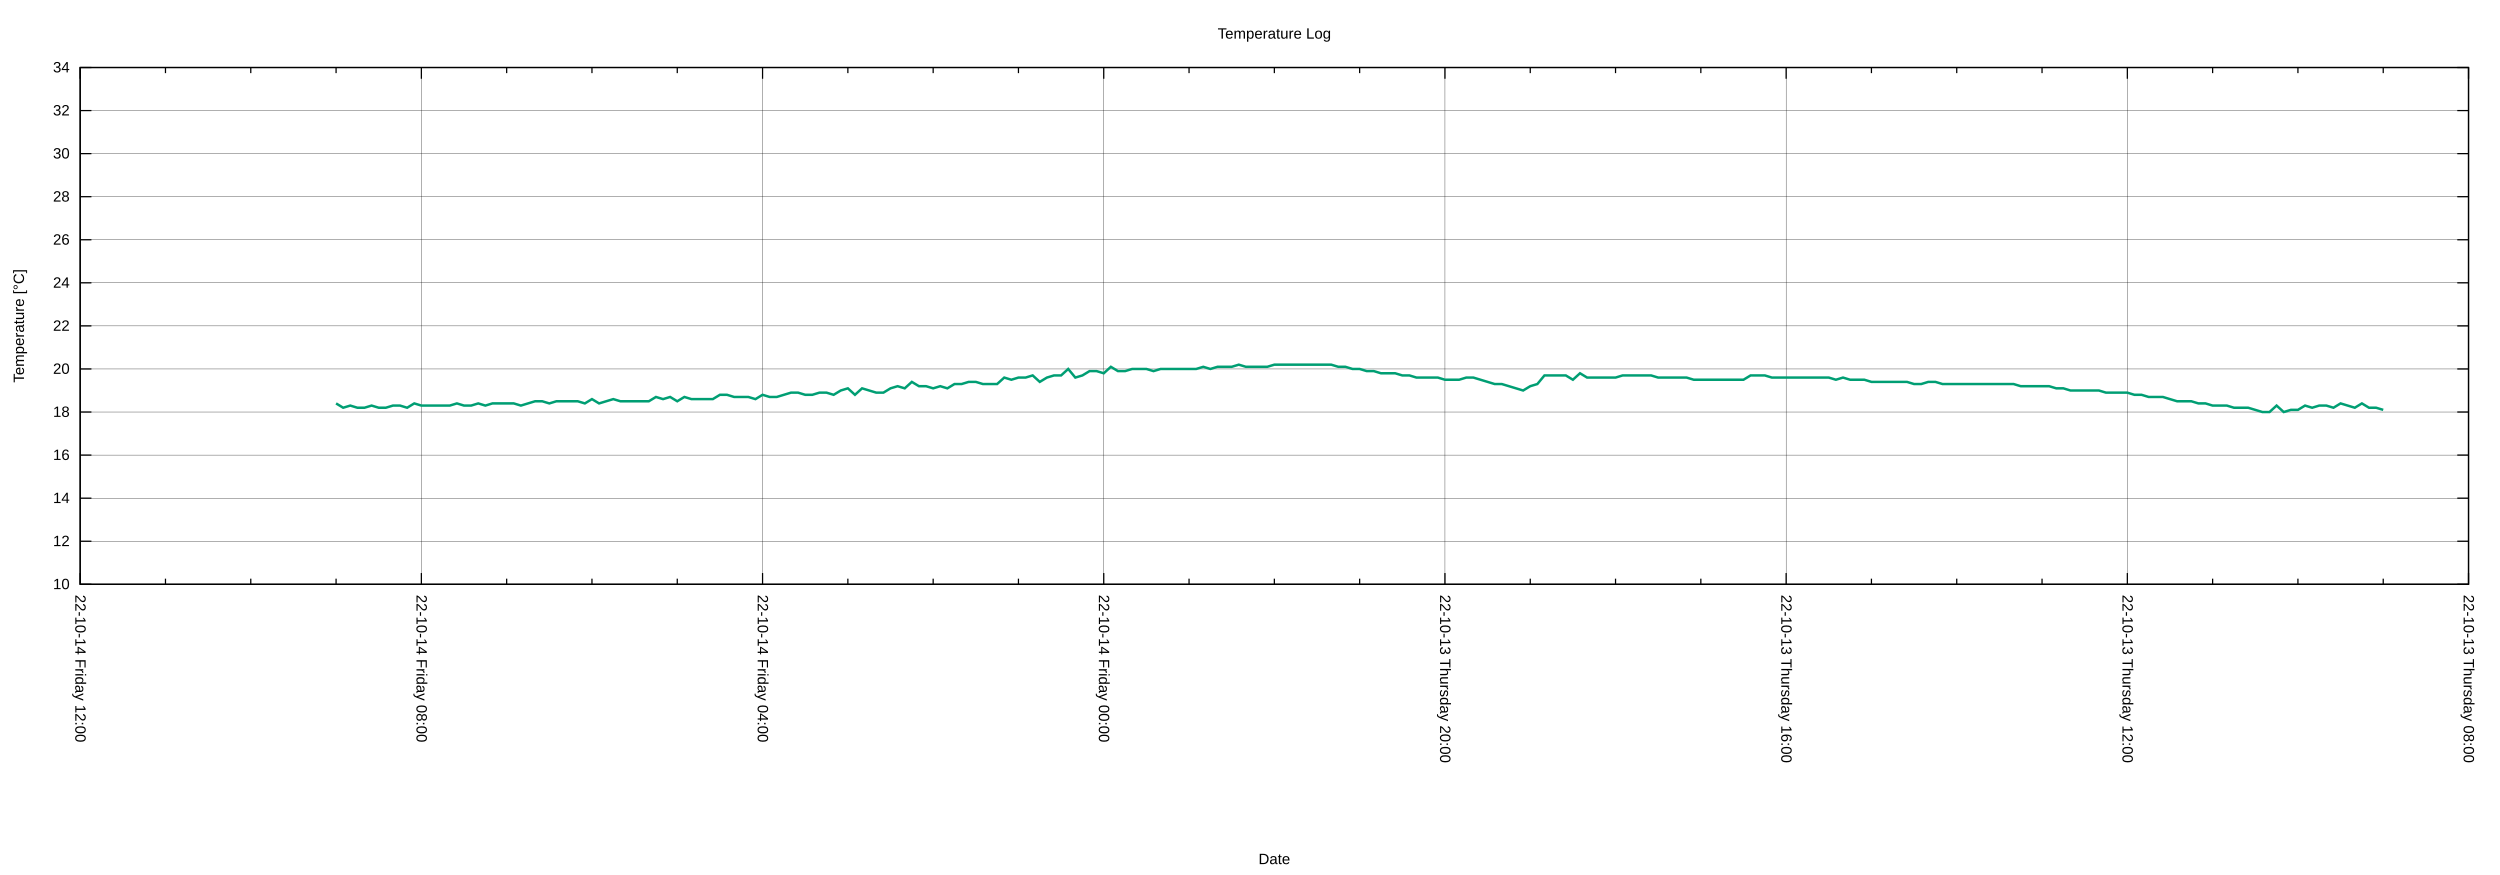
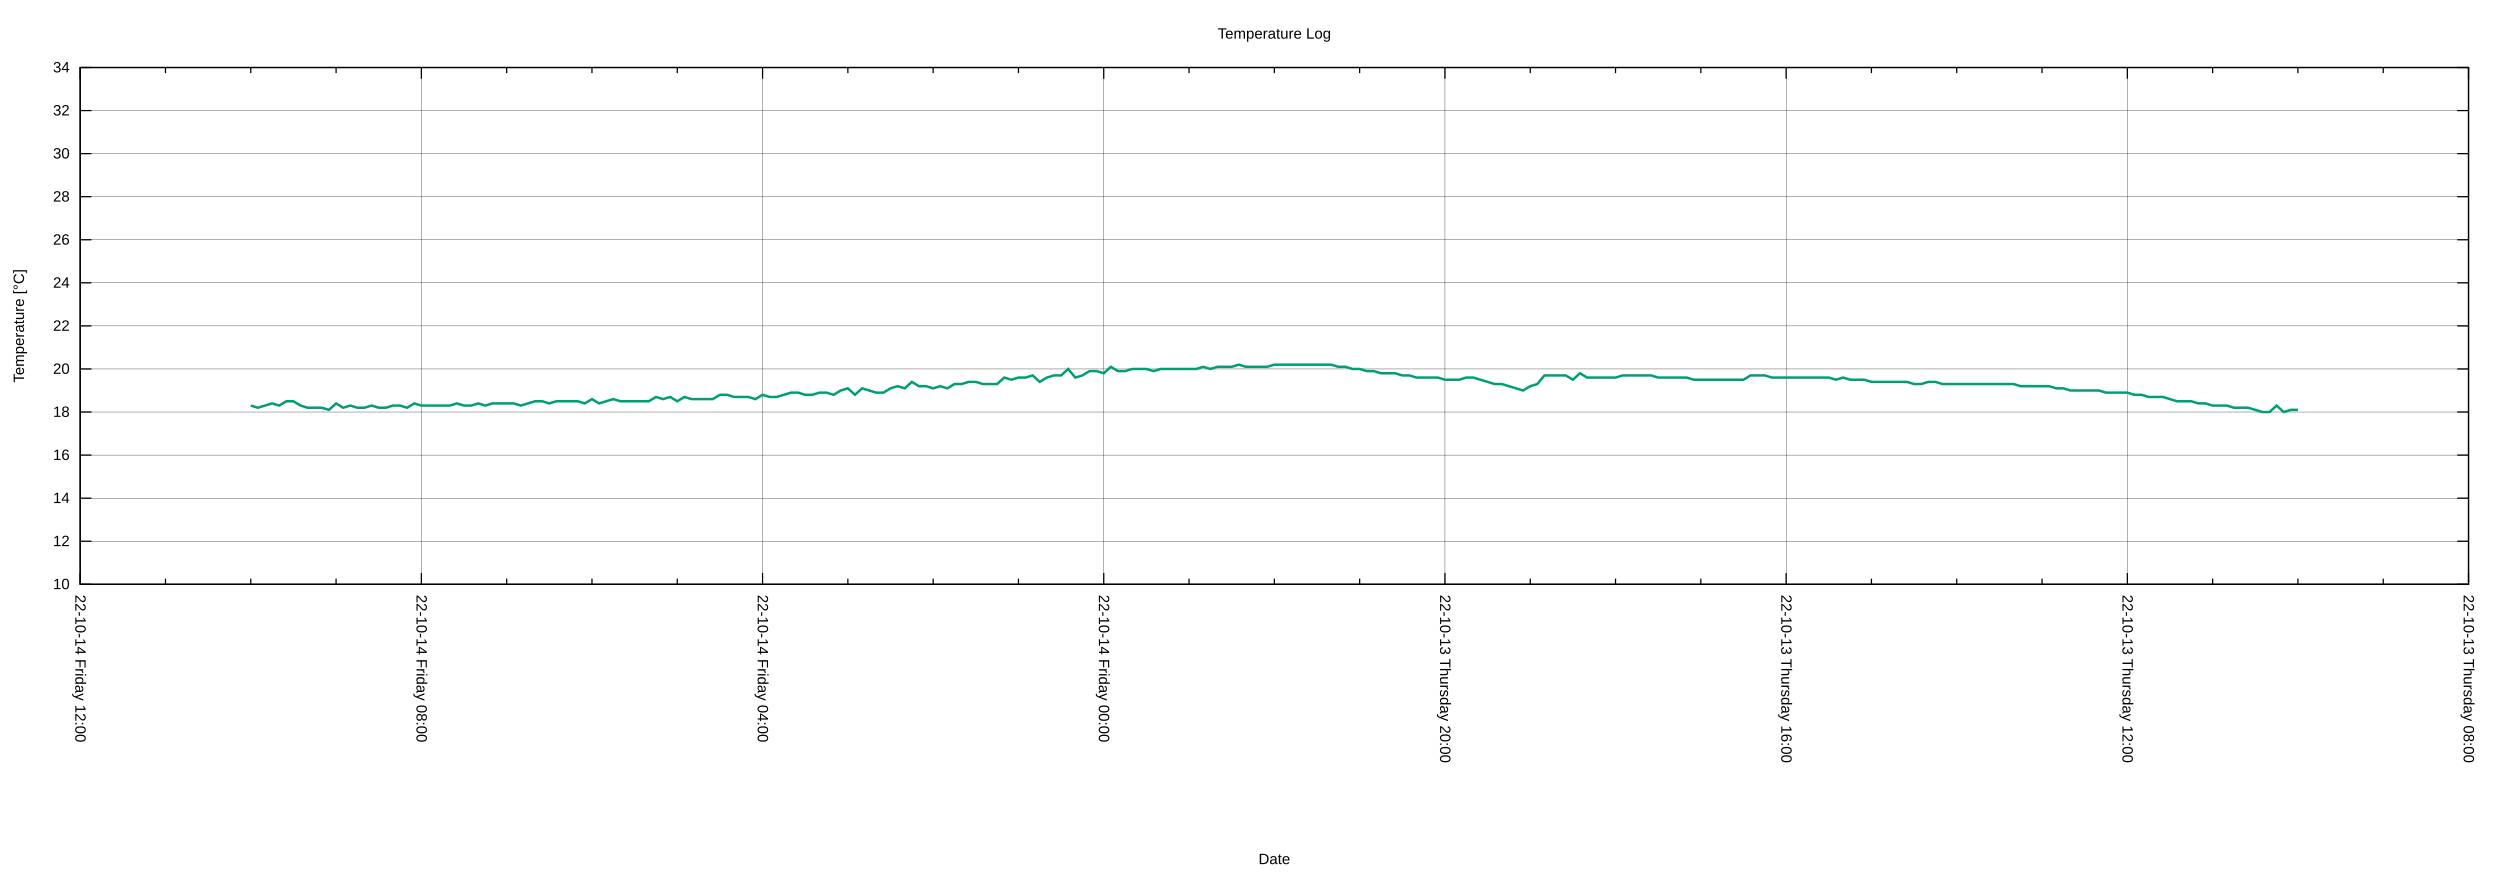
<svg xmlns="http://www.w3.org/2000/svg" xmlns:xlink="http://www.w3.org/1999/xlink" width="2000" height="700" viewBox="0 0 2000 700">
  <g id="gnuplot_canvas">
    <rect x="0" y="0" width="2000" height="700" fill="none" />
    <defs>
      <circle id="gpDot" r="0.5" stroke-width="0.5" stroke="currentColor" />
      <path id="gpPt0" stroke-width="0.222" stroke="currentColor" d="M-1,0 h2 M0,-1 v2" />
      <path id="gpPt1" stroke-width="0.222" stroke="currentColor" d="M-1,-1 L1,1 M1,-1 L-1,1" />
      <path id="gpPt2" stroke-width="0.222" stroke="currentColor" d="M-1,0 L1,0 M0,-1 L0,1 M-1,-1 L1,1 M-1,1 L1,-1" />
      <rect id="gpPt3" stroke-width="0.222" stroke="currentColor" x="-1" y="-1" width="2" height="2" />
      <rect id="gpPt4" stroke-width="0.222" stroke="currentColor" fill="currentColor" x="-1" y="-1" width="2" height="2" />
      <circle id="gpPt5" stroke-width="0.222" stroke="currentColor" cx="0" cy="0" r="1" />
      <use xlink:href="#gpPt5" id="gpPt6" fill="currentColor" stroke="none" />
      <path id="gpPt7" stroke-width="0.222" stroke="currentColor" d="M0,-1.33 L-1.33,0.67 L1.33,0.67 z" />
      <use xlink:href="#gpPt7" id="gpPt8" fill="currentColor" stroke="none" />
      <use xlink:href="#gpPt7" id="gpPt9" stroke="currentColor" transform="rotate(180)" />
      <use xlink:href="#gpPt9" id="gpPt10" fill="currentColor" stroke="none" />
      <use xlink:href="#gpPt3" id="gpPt11" stroke="currentColor" transform="rotate(45)" />
      <use xlink:href="#gpPt11" id="gpPt12" fill="currentColor" stroke="none" />
      <path id="gpPt13" stroke-width="0.222" stroke="currentColor" d="M0,1.330 L1.265,0.411 L0.782,-1.067 L-0.782,-1.076 L-1.265,0.411 z" />
      <use xlink:href="#gpPt13" id="gpPt14" fill="currentColor" stroke="none" />
      <filter id="textbox" filterUnits="objectBoundingBox" x="0" y="0" height="1" width="1">
        <feFlood flood-color="white" flood-opacity="1" result="bgnd" />
        <feComposite in="SourceGraphic" in2="bgnd" operator="atop" />
      </filter>
      <filter id="greybox" filterUnits="objectBoundingBox" x="0" y="0" height="1" width="1">
        <feFlood flood-color="lightgrey" flood-opacity="1" result="grey" />
        <feComposite in="SourceGraphic" in2="grey" operator="atop" />
      </filter>
    </defs>
    <g fill="none" color="white" stroke="currentColor" stroke-width="1.00" stroke-linecap="butt" stroke-linejoin="miter">
</g>
    <g fill="none" color="black" stroke="currentColor" stroke-width="1.00" stroke-linecap="butt" stroke-linejoin="miter">
</g>
    <g fill="none" color="black" stroke="black" stroke-width="0.25" stroke-linecap="butt" stroke-linejoin="miter">
</g>
    <g fill="none" color="black" stroke="currentColor" stroke-width="0.25" stroke-linecap="butt" stroke-linejoin="miter">
      <path stroke="black" class="gridline" d="M64.14,467.43 L1974.82,467.43  " />
    </g>
    <g fill="none" color="black" stroke="black" stroke-width="1.00" stroke-linecap="butt" stroke-linejoin="miter">
</g>
    <g fill="none" color="black" stroke="currentColor" stroke-width="1.00" stroke-linecap="butt" stroke-linejoin="miter">
      <path stroke="black" d="M64.14,467.43 L73.14,467.43 M1974.82,467.43 L1965.82,467.43  " />
      <g transform="translate(55.75,471.33)" stroke="none" fill="black" font-family="Arial" font-size="12.00" text-anchor="end">
        <text>
          <tspan font-family="Arial"> 10</tspan>
        </text>
      </g>
    </g>
    <g fill="none" color="black" stroke="currentColor" stroke-width="1.00" stroke-linecap="butt" stroke-linejoin="miter">
</g>
    <g fill="none" color="black" stroke="black" stroke-width="0.25" stroke-linecap="butt" stroke-linejoin="miter">
</g>
    <g fill="none" color="black" stroke="currentColor" stroke-width="0.25" stroke-linecap="butt" stroke-linejoin="miter">
      <path stroke="black" class="gridline" d="M64.14,432.98 L1974.82,432.98  " />
    </g>
    <g fill="none" color="black" stroke="black" stroke-width="1.00" stroke-linecap="butt" stroke-linejoin="miter">
</g>
    <g fill="none" color="black" stroke="currentColor" stroke-width="1.00" stroke-linecap="butt" stroke-linejoin="miter">
      <path stroke="black" d="M64.14,432.98 L73.14,432.98 M1974.82,432.98 L1965.82,432.98  " />
      <g transform="translate(55.75,436.88)" stroke="none" fill="black" font-family="Arial" font-size="12.00" text-anchor="end">
        <text>
          <tspan font-family="Arial"> 12</tspan>
        </text>
      </g>
    </g>
    <g fill="none" color="black" stroke="currentColor" stroke-width="1.00" stroke-linecap="butt" stroke-linejoin="miter">
</g>
    <g fill="none" color="black" stroke="black" stroke-width="0.25" stroke-linecap="butt" stroke-linejoin="miter">
</g>
    <g fill="none" color="black" stroke="currentColor" stroke-width="0.25" stroke-linecap="butt" stroke-linejoin="miter">
      <path stroke="black" class="gridline" d="M64.14,398.53 L1974.82,398.53  " />
    </g>
    <g fill="none" color="black" stroke="black" stroke-width="1.00" stroke-linecap="butt" stroke-linejoin="miter">
</g>
    <g fill="none" color="black" stroke="currentColor" stroke-width="1.00" stroke-linecap="butt" stroke-linejoin="miter">
      <path stroke="black" d="M64.14,398.53 L73.14,398.53 M1974.82,398.53 L1965.82,398.53  " />
      <g transform="translate(55.75,402.43)" stroke="none" fill="black" font-family="Arial" font-size="12.00" text-anchor="end">
        <text>
          <tspan font-family="Arial"> 14</tspan>
        </text>
      </g>
    </g>
    <g fill="none" color="black" stroke="currentColor" stroke-width="1.00" stroke-linecap="butt" stroke-linejoin="miter">
</g>
    <g fill="none" color="black" stroke="black" stroke-width="0.25" stroke-linecap="butt" stroke-linejoin="miter">
</g>
    <g fill="none" color="black" stroke="currentColor" stroke-width="0.25" stroke-linecap="butt" stroke-linejoin="miter">
      <path stroke="black" class="gridline" d="M64.14,364.07 L1974.82,364.07  " />
    </g>
    <g fill="none" color="black" stroke="black" stroke-width="1.00" stroke-linecap="butt" stroke-linejoin="miter">
</g>
    <g fill="none" color="black" stroke="currentColor" stroke-width="1.00" stroke-linecap="butt" stroke-linejoin="miter">
      <path stroke="black" d="M64.14,364.07 L73.14,364.07 M1974.82,364.07 L1965.82,364.07  " />
      <g transform="translate(55.75,367.97)" stroke="none" fill="black" font-family="Arial" font-size="12.00" text-anchor="end">
        <text>
          <tspan font-family="Arial"> 16</tspan>
        </text>
      </g>
    </g>
    <g fill="none" color="black" stroke="currentColor" stroke-width="1.00" stroke-linecap="butt" stroke-linejoin="miter">
</g>
    <g fill="none" color="black" stroke="black" stroke-width="0.25" stroke-linecap="butt" stroke-linejoin="miter">
</g>
    <g fill="none" color="black" stroke="currentColor" stroke-width="0.25" stroke-linecap="butt" stroke-linejoin="miter">
      <path stroke="black" class="gridline" d="M64.14,329.62 L1974.82,329.62  " />
    </g>
    <g fill="none" color="black" stroke="black" stroke-width="1.00" stroke-linecap="butt" stroke-linejoin="miter">
</g>
    <g fill="none" color="black" stroke="currentColor" stroke-width="1.00" stroke-linecap="butt" stroke-linejoin="miter">
      <path stroke="black" d="M64.14,329.62 L73.14,329.62 M1974.82,329.62 L1965.82,329.62  " />
      <g transform="translate(55.75,333.52)" stroke="none" fill="black" font-family="Arial" font-size="12.00" text-anchor="end">
        <text>
          <tspan font-family="Arial"> 18</tspan>
        </text>
      </g>
    </g>
    <g fill="none" color="black" stroke="currentColor" stroke-width="1.00" stroke-linecap="butt" stroke-linejoin="miter">
</g>
    <g fill="none" color="black" stroke="black" stroke-width="0.25" stroke-linecap="butt" stroke-linejoin="miter">
</g>
    <g fill="none" color="black" stroke="currentColor" stroke-width="0.25" stroke-linecap="butt" stroke-linejoin="miter">
      <path stroke="black" class="gridline" d="M64.14,295.17 L1974.82,295.17  " />
    </g>
    <g fill="none" color="black" stroke="black" stroke-width="1.00" stroke-linecap="butt" stroke-linejoin="miter">
</g>
    <g fill="none" color="black" stroke="currentColor" stroke-width="1.00" stroke-linecap="butt" stroke-linejoin="miter">
      <path stroke="black" d="M64.14,295.17 L73.14,295.17 M1974.82,295.17 L1965.82,295.17  " />
      <g transform="translate(55.75,299.07)" stroke="none" fill="black" font-family="Arial" font-size="12.00" text-anchor="end">
        <text>
          <tspan font-family="Arial"> 20</tspan>
        </text>
      </g>
    </g>
    <g fill="none" color="black" stroke="currentColor" stroke-width="1.00" stroke-linecap="butt" stroke-linejoin="miter">
</g>
    <g fill="none" color="black" stroke="black" stroke-width="0.25" stroke-linecap="butt" stroke-linejoin="miter">
</g>
    <g fill="none" color="black" stroke="currentColor" stroke-width="0.25" stroke-linecap="butt" stroke-linejoin="miter">
      <path stroke="black" class="gridline" d="M64.14,260.72 L1974.82,260.72  " />
    </g>
    <g fill="none" color="black" stroke="black" stroke-width="1.00" stroke-linecap="butt" stroke-linejoin="miter">
</g>
    <g fill="none" color="black" stroke="currentColor" stroke-width="1.00" stroke-linecap="butt" stroke-linejoin="miter">
      <path stroke="black" d="M64.14,260.72 L73.14,260.72 M1974.82,260.72 L1965.82,260.72  " />
      <g transform="translate(55.75,264.62)" stroke="none" fill="black" font-family="Arial" font-size="12.00" text-anchor="end">
        <text>
          <tspan font-family="Arial"> 22</tspan>
        </text>
      </g>
    </g>
    <g fill="none" color="black" stroke="currentColor" stroke-width="1.00" stroke-linecap="butt" stroke-linejoin="miter">
</g>
    <g fill="none" color="black" stroke="black" stroke-width="0.25" stroke-linecap="butt" stroke-linejoin="miter">
</g>
    <g fill="none" color="black" stroke="currentColor" stroke-width="0.25" stroke-linecap="butt" stroke-linejoin="miter">
      <path stroke="black" class="gridline" d="M64.14,226.27 L1974.82,226.27  " />
    </g>
    <g fill="none" color="black" stroke="black" stroke-width="1.00" stroke-linecap="butt" stroke-linejoin="miter">
</g>
    <g fill="none" color="black" stroke="currentColor" stroke-width="1.00" stroke-linecap="butt" stroke-linejoin="miter">
      <path stroke="black" d="M64.14,226.27 L73.14,226.27 M1974.82,226.27 L1965.82,226.27  " />
      <g transform="translate(55.75,230.17)" stroke="none" fill="black" font-family="Arial" font-size="12.00" text-anchor="end">
        <text>
          <tspan font-family="Arial"> 24</tspan>
        </text>
      </g>
    </g>
    <g fill="none" color="black" stroke="currentColor" stroke-width="1.00" stroke-linecap="butt" stroke-linejoin="miter">
</g>
    <g fill="none" color="black" stroke="black" stroke-width="0.25" stroke-linecap="butt" stroke-linejoin="miter">
</g>
    <g fill="none" color="black" stroke="currentColor" stroke-width="0.25" stroke-linecap="butt" stroke-linejoin="miter">
      <path stroke="black" class="gridline" d="M64.14,191.82 L1974.82,191.82  " />
    </g>
    <g fill="none" color="black" stroke="black" stroke-width="1.00" stroke-linecap="butt" stroke-linejoin="miter">
</g>
    <g fill="none" color="black" stroke="currentColor" stroke-width="1.00" stroke-linecap="butt" stroke-linejoin="miter">
      <path stroke="black" d="M64.14,191.82 L73.14,191.82 M1974.82,191.82 L1965.82,191.82  " />
      <g transform="translate(55.75,195.72)" stroke="none" fill="black" font-family="Arial" font-size="12.00" text-anchor="end">
        <text>
          <tspan font-family="Arial"> 26</tspan>
        </text>
      </g>
    </g>
    <g fill="none" color="black" stroke="currentColor" stroke-width="1.00" stroke-linecap="butt" stroke-linejoin="miter">
</g>
    <g fill="none" color="black" stroke="black" stroke-width="0.25" stroke-linecap="butt" stroke-linejoin="miter">
</g>
    <g fill="none" color="black" stroke="currentColor" stroke-width="0.25" stroke-linecap="butt" stroke-linejoin="miter">
      <path stroke="black" class="gridline" d="M64.14,157.36 L1974.82,157.36  " />
    </g>
    <g fill="none" color="black" stroke="black" stroke-width="1.00" stroke-linecap="butt" stroke-linejoin="miter">
</g>
    <g fill="none" color="black" stroke="currentColor" stroke-width="1.00" stroke-linecap="butt" stroke-linejoin="miter">
      <path stroke="black" d="M64.14,157.36 L73.14,157.36 M1974.82,157.36 L1965.82,157.36  " />
      <g transform="translate(55.75,161.26)" stroke="none" fill="black" font-family="Arial" font-size="12.00" text-anchor="end">
        <text>
          <tspan font-family="Arial"> 28</tspan>
        </text>
      </g>
    </g>
    <g fill="none" color="black" stroke="currentColor" stroke-width="1.00" stroke-linecap="butt" stroke-linejoin="miter">
</g>
    <g fill="none" color="black" stroke="black" stroke-width="0.25" stroke-linecap="butt" stroke-linejoin="miter">
</g>
    <g fill="none" color="black" stroke="currentColor" stroke-width="0.25" stroke-linecap="butt" stroke-linejoin="miter">
      <path stroke="black" class="gridline" d="M64.14,122.91 L1974.82,122.91  " />
    </g>
    <g fill="none" color="black" stroke="black" stroke-width="1.00" stroke-linecap="butt" stroke-linejoin="miter">
</g>
    <g fill="none" color="black" stroke="currentColor" stroke-width="1.00" stroke-linecap="butt" stroke-linejoin="miter">
      <path stroke="black" d="M64.14,122.91 L73.14,122.91 M1974.82,122.91 L1965.82,122.91  " />
      <g transform="translate(55.75,126.81)" stroke="none" fill="black" font-family="Arial" font-size="12.00" text-anchor="end">
        <text>
          <tspan font-family="Arial"> 30</tspan>
        </text>
      </g>
    </g>
    <g fill="none" color="black" stroke="currentColor" stroke-width="1.00" stroke-linecap="butt" stroke-linejoin="miter">
</g>
    <g fill="none" color="black" stroke="black" stroke-width="0.25" stroke-linecap="butt" stroke-linejoin="miter">
</g>
    <g fill="none" color="black" stroke="currentColor" stroke-width="0.25" stroke-linecap="butt" stroke-linejoin="miter">
      <path stroke="black" class="gridline" d="M64.14,88.46 L1974.82,88.46  " />
    </g>
    <g fill="none" color="black" stroke="black" stroke-width="1.00" stroke-linecap="butt" stroke-linejoin="miter">
</g>
    <g fill="none" color="black" stroke="currentColor" stroke-width="1.00" stroke-linecap="butt" stroke-linejoin="miter">
      <path stroke="black" d="M64.14,88.46 L73.14,88.46 M1974.82,88.46 L1965.82,88.46  " />
      <g transform="translate(55.75,92.36)" stroke="none" fill="black" font-family="Arial" font-size="12.00" text-anchor="end">
        <text>
          <tspan font-family="Arial"> 32</tspan>
        </text>
      </g>
    </g>
    <g fill="none" color="black" stroke="currentColor" stroke-width="1.00" stroke-linecap="butt" stroke-linejoin="miter">
</g>
    <g fill="none" color="black" stroke="black" stroke-width="0.25" stroke-linecap="butt" stroke-linejoin="miter">
</g>
    <g fill="none" color="black" stroke="currentColor" stroke-width="0.25" stroke-linecap="butt" stroke-linejoin="miter">
      <path stroke="black" class="gridline" d="M64.14,54.01 L1974.82,54.01  " />
    </g>
    <g fill="none" color="black" stroke="black" stroke-width="1.00" stroke-linecap="butt" stroke-linejoin="miter">
</g>
    <g fill="none" color="black" stroke="currentColor" stroke-width="1.00" stroke-linecap="butt" stroke-linejoin="miter">
      <path stroke="black" d="M64.14,54.01 L73.14,54.01 M1974.82,54.01 L1965.82,54.01  " />
      <g transform="translate(55.75,57.91)" stroke="none" fill="black" font-family="Arial" font-size="12.00" text-anchor="end">
        <text>
          <tspan font-family="Arial"> 34</tspan>
        </text>
      </g>
    </g>
    <g fill="none" color="black" stroke="currentColor" stroke-width="1.00" stroke-linecap="butt" stroke-linejoin="miter">
</g>
    <g fill="none" color="black" stroke="black" stroke-width="0.25" stroke-linecap="butt" stroke-linejoin="miter">
</g>
    <g fill="none" color="black" stroke="currentColor" stroke-width="0.25" stroke-linecap="butt" stroke-linejoin="miter">
      <path stroke="black" class="gridline" d="M1974.82,467.43 L1974.82,54.01  " />
    </g>
    <g fill="none" color="black" stroke="black" stroke-width="1.00" stroke-linecap="butt" stroke-linejoin="miter">
</g>
    <g fill="none" color="black" stroke="currentColor" stroke-width="1.00" stroke-linecap="butt" stroke-linejoin="miter">
      <path stroke="black" d="M1974.82,467.43 L1974.82,458.43 M1974.82,54.01 L1974.82,63.01  " />
      <g transform="translate(1970.92,475.82) rotate(90)" stroke="none" fill="black" font-family="Arial" font-size="12.00" text-anchor="start">
        <text>
          <tspan font-family="Arial">22-10-13 Thursday 08:00</tspan>
        </text>
      </g>
    </g>
    <g fill="none" color="black" stroke="currentColor" stroke-width="1.00" stroke-linecap="butt" stroke-linejoin="miter">
      <path stroke="black" d="M1906.58,467.43 L1906.58,462.93 M1906.58,54.01 L1906.58,58.51 M1838.34,467.43 L1838.34,462.93 M1838.34,54.01 L1838.34,58.51   M1770.10,467.43 L1770.10,462.93 M1770.10,54.01 L1770.10,58.51  " />
    </g>
    <g fill="none" color="black" stroke="black" stroke-width="0.25" stroke-linecap="butt" stroke-linejoin="miter">
</g>
    <g fill="none" color="black" stroke="currentColor" stroke-width="0.25" stroke-linecap="butt" stroke-linejoin="miter">
      <path stroke="black" class="gridline" d="M1701.87,467.43 L1701.87,54.01  " />
    </g>
    <g fill="none" color="black" stroke="black" stroke-width="1.00" stroke-linecap="butt" stroke-linejoin="miter">
</g>
    <g fill="none" color="black" stroke="currentColor" stroke-width="1.00" stroke-linecap="butt" stroke-linejoin="miter">
      <path stroke="black" d="M1701.87,467.43 L1701.87,458.43 M1701.87,54.01 L1701.87,63.01  " />
      <g transform="translate(1697.97,475.82) rotate(90)" stroke="none" fill="black" font-family="Arial" font-size="12.00" text-anchor="start">
        <text>
          <tspan font-family="Arial">22-10-13 Thursday 12:00</tspan>
        </text>
      </g>
    </g>
    <g fill="none" color="black" stroke="currentColor" stroke-width="1.00" stroke-linecap="butt" stroke-linejoin="miter">
      <path stroke="black" d="M1633.63,467.43 L1633.63,462.93 M1633.63,54.01 L1633.63,58.51 M1565.39,467.43 L1565.39,462.93 M1565.39,54.01 L1565.39,58.51   M1497.15,467.43 L1497.15,462.93 M1497.15,54.01 L1497.15,58.51  " />
    </g>
    <g fill="none" color="black" stroke="black" stroke-width="0.25" stroke-linecap="butt" stroke-linejoin="miter">
</g>
    <g fill="none" color="black" stroke="currentColor" stroke-width="0.25" stroke-linecap="butt" stroke-linejoin="miter">
      <path stroke="black" class="gridline" d="M1428.91,467.43 L1428.91,54.01  " />
    </g>
    <g fill="none" color="black" stroke="black" stroke-width="1.00" stroke-linecap="butt" stroke-linejoin="miter">
</g>
    <g fill="none" color="black" stroke="currentColor" stroke-width="1.00" stroke-linecap="butt" stroke-linejoin="miter">
      <path stroke="black" d="M1428.91,467.43 L1428.91,458.43 M1428.91,54.01 L1428.91,63.01  " />
      <g transform="translate(1425.01,475.82) rotate(90)" stroke="none" fill="black" font-family="Arial" font-size="12.00" text-anchor="start">
        <text>
          <tspan font-family="Arial">22-10-13 Thursday 16:00</tspan>
        </text>
      </g>
    </g>
    <g fill="none" color="black" stroke="currentColor" stroke-width="1.00" stroke-linecap="butt" stroke-linejoin="miter">
      <path stroke="black" d="M1360.67,467.43 L1360.67,462.93 M1360.67,54.01 L1360.67,58.51 M1292.43,467.43 L1292.43,462.93 M1292.43,54.01 L1292.43,58.51   M1224.20,467.43 L1224.20,462.93 M1224.20,54.01 L1224.20,58.51  " />
    </g>
    <g fill="none" color="black" stroke="black" stroke-width="0.25" stroke-linecap="butt" stroke-linejoin="miter">
</g>
    <g fill="none" color="black" stroke="currentColor" stroke-width="0.25" stroke-linecap="butt" stroke-linejoin="miter">
      <path stroke="black" class="gridline" d="M1155.96,467.43 L1155.96,54.01  " />
    </g>
    <g fill="none" color="black" stroke="black" stroke-width="1.00" stroke-linecap="butt" stroke-linejoin="miter">
</g>
    <g fill="none" color="black" stroke="currentColor" stroke-width="1.00" stroke-linecap="butt" stroke-linejoin="miter">
      <path stroke="black" d="M1155.96,467.43 L1155.96,458.43 M1155.96,54.01 L1155.96,63.01  " />
      <g transform="translate(1152.06,475.82) rotate(90)" stroke="none" fill="black" font-family="Arial" font-size="12.00" text-anchor="start">
        <text>
          <tspan font-family="Arial">22-10-13 Thursday 20:00</tspan>
        </text>
      </g>
    </g>
    <g fill="none" color="black" stroke="currentColor" stroke-width="1.00" stroke-linecap="butt" stroke-linejoin="miter">
      <path stroke="black" d="M1087.72,467.43 L1087.72,462.93 M1087.72,54.01 L1087.72,58.51 M1019.48,467.43 L1019.48,462.93 M1019.48,54.01 L1019.48,58.51   M951.24,467.43 L951.24,462.93 M951.24,54.01 L951.24,58.51  " />
    </g>
    <g fill="none" color="black" stroke="black" stroke-width="0.25" stroke-linecap="butt" stroke-linejoin="miter">
</g>
    <g fill="none" color="black" stroke="currentColor" stroke-width="0.25" stroke-linecap="butt" stroke-linejoin="miter">
      <path stroke="black" class="gridline" d="M883.00,467.43 L883.00,54.01  " />
    </g>
    <g fill="none" color="black" stroke="black" stroke-width="1.00" stroke-linecap="butt" stroke-linejoin="miter">
</g>
    <g fill="none" color="black" stroke="currentColor" stroke-width="1.00" stroke-linecap="butt" stroke-linejoin="miter">
      <path stroke="black" d="M883.00,467.43 L883.00,458.43 M883.00,54.01 L883.00,63.01  " />
      <g transform="translate(879.10,475.82) rotate(90)" stroke="none" fill="black" font-family="Arial" font-size="12.00" text-anchor="start">
        <text>
          <tspan font-family="Arial">22-10-14 Friday 00:00</tspan>
        </text>
      </g>
    </g>
    <g fill="none" color="black" stroke="currentColor" stroke-width="1.00" stroke-linecap="butt" stroke-linejoin="miter">
      <path stroke="black" d="M814.76,467.43 L814.76,462.93 M814.76,54.01 L814.76,58.51 M746.53,467.43 L746.53,462.93 M746.53,54.01 L746.53,58.51   M678.29,467.43 L678.29,462.93 M678.29,54.01 L678.29,58.51  " />
    </g>
    <g fill="none" color="black" stroke="black" stroke-width="0.25" stroke-linecap="butt" stroke-linejoin="miter">
</g>
    <g fill="none" color="black" stroke="currentColor" stroke-width="0.25" stroke-linecap="butt" stroke-linejoin="miter">
      <path stroke="black" class="gridline" d="M610.05,467.43 L610.05,54.01  " />
    </g>
    <g fill="none" color="black" stroke="black" stroke-width="1.00" stroke-linecap="butt" stroke-linejoin="miter">
</g>
    <g fill="none" color="black" stroke="currentColor" stroke-width="1.00" stroke-linecap="butt" stroke-linejoin="miter">
      <path stroke="black" d="M610.05,467.43 L610.05,458.43 M610.05,54.01 L610.05,63.01  " />
      <g transform="translate(606.15,475.82) rotate(90)" stroke="none" fill="black" font-family="Arial" font-size="12.00" text-anchor="start">
        <text>
          <tspan font-family="Arial">22-10-14 Friday 04:00</tspan>
        </text>
      </g>
    </g>
    <g fill="none" color="black" stroke="currentColor" stroke-width="1.00" stroke-linecap="butt" stroke-linejoin="miter">
      <path stroke="black" d="M541.81,467.43 L541.81,462.93 M541.81,54.01 L541.81,58.51 M473.57,467.43 L473.57,462.93 M473.57,54.01 L473.57,58.51   M405.33,467.43 L405.33,462.93 M405.33,54.01 L405.33,58.51  " />
    </g>
    <g fill="none" color="black" stroke="black" stroke-width="0.25" stroke-linecap="butt" stroke-linejoin="miter">
</g>
    <g fill="none" color="black" stroke="currentColor" stroke-width="0.25" stroke-linecap="butt" stroke-linejoin="miter">
      <path stroke="black" class="gridline" d="M337.09,467.43 L337.09,54.01  " />
    </g>
    <g fill="none" color="black" stroke="black" stroke-width="1.00" stroke-linecap="butt" stroke-linejoin="miter">
</g>
    <g fill="none" color="black" stroke="currentColor" stroke-width="1.00" stroke-linecap="butt" stroke-linejoin="miter">
      <path stroke="black" d="M337.09,467.43 L337.09,458.43 M337.09,54.01 L337.09,63.01  " />
      <g transform="translate(333.19,475.82) rotate(90)" stroke="none" fill="black" font-family="Arial" font-size="12.00" text-anchor="start">
        <text>
          <tspan font-family="Arial">22-10-14 Friday 08:00</tspan>
        </text>
      </g>
    </g>
    <g fill="none" color="black" stroke="currentColor" stroke-width="1.00" stroke-linecap="butt" stroke-linejoin="miter">
      <path stroke="black" d="M268.86,467.43 L268.86,462.93 M268.86,54.01 L268.86,58.51 M200.62,467.43 L200.62,462.93 M200.62,54.01 L200.62,58.51   M132.38,467.43 L132.38,462.93 M132.38,54.01 L132.38,58.51  " />
    </g>
    <g fill="none" color="black" stroke="black" stroke-width="0.25" stroke-linecap="butt" stroke-linejoin="miter">
</g>
    <g fill="none" color="black" stroke="currentColor" stroke-width="0.25" stroke-linecap="butt" stroke-linejoin="miter">
      <path stroke="black" class="gridline" d="M64.14,467.43 L64.14,54.01  " />
    </g>
    <g fill="none" color="black" stroke="black" stroke-width="1.00" stroke-linecap="butt" stroke-linejoin="miter">
</g>
    <g fill="none" color="black" stroke="currentColor" stroke-width="1.00" stroke-linecap="butt" stroke-linejoin="miter">
      <path stroke="black" d="M64.14,467.43 L64.14,458.43 M64.14,54.01 L64.14,63.01  " />
      <g transform="translate(60.24,475.82) rotate(90)" stroke="none" fill="black" font-family="Arial" font-size="12.00" text-anchor="start">
        <text>
          <tspan font-family="Arial">22-10-14 Friday 12:00</tspan>
        </text>
      </g>
    </g>
    <g fill="none" color="black" stroke="currentColor" stroke-width="1.00" stroke-linecap="butt" stroke-linejoin="miter">
</g>
    <g fill="none" color="black" stroke="currentColor" stroke-width="1.00" stroke-linecap="butt" stroke-linejoin="miter">
      <path stroke="black" d="M64.14,54.01 L64.14,467.43 L1974.82,467.43 L1974.82,54.01 L64.14,54.01 Z  " />
    </g>
    <g fill="none" color="black" stroke="currentColor" stroke-width="1.00" stroke-linecap="butt" stroke-linejoin="miter">
      <g transform="translate(19.18,260.72) rotate(270)" stroke="none" fill="black" font-family="Arial" font-size="12.00" text-anchor="middle">
        <text>
          <tspan font-family="Arial">Temperature [°C]</tspan>
        </text>
      </g>
    </g>
    <g fill="none" color="black" stroke="currentColor" stroke-width="1.00" stroke-linecap="butt" stroke-linejoin="miter">
      <g transform="translate(1019.48,691.30)" stroke="none" fill="black" font-family="Arial" font-size="12.00" text-anchor="middle">
        <text>
          <tspan font-family="Arial">Date</tspan>
        </text>
      </g>
    </g>
    <g fill="none" color="black" stroke="currentColor" stroke-width="1.00" stroke-linecap="butt" stroke-linejoin="miter">
</g>
    <g id="gnuplot_plot_1">
      <g fill="none" color="white" stroke="currentColor" stroke-width="2.00" stroke-linecap="butt" stroke-linejoin="miter">
</g>
      <g fill="none" color="black" stroke="currentColor" stroke-width="2.00" stroke-linecap="butt" stroke-linejoin="miter">
-         <path stroke="rgb(  0, 158, 115)" d="M268.86,322.73 L274.54,326.18 L280.23,324.46 L285.92,326.18 L291.60,326.18 L297.29,324.46 L302.98,326.18 L308.66,326.18   L314.35,324.46 L320.03,324.46 L325.72,326.18 L331.41,322.73 L337.09,324.46 L342.78,324.46 L348.47,324.46 L354.15,324.46   L359.84,324.46 L365.53,322.73 L371.21,324.46 L376.90,324.46 L382.59,322.73 L388.27,324.46 L393.96,322.73 L399.65,322.73   L405.33,322.73 L411.02,322.73 L416.71,324.46 L422.39,322.73 L428.08,321.01 L433.77,321.01 L439.45,322.73 L445.14,321.01   L450.83,321.01 L456.51,321.01 L462.20,321.01 L467.88,322.73 L473.57,319.29 L479.26,322.73 L484.94,321.01 L490.63,319.29   L496.32,321.01 L502.00,321.01 L507.69,321.01 L513.38,321.01 L519.06,321.01 L524.75,317.57 L530.44,319.29 L536.12,317.57   L541.81,321.01 L547.50,317.57 L553.18,319.29 L558.87,319.29 L564.56,319.29 L570.24,319.29 L575.93,315.84 L581.62,315.84   L587.30,317.57 L592.99,317.57 L598.68,317.57 L604.36,319.29 L610.05,315.84 L615.74,317.57 L621.42,317.57 L627.11,315.84   L632.79,314.12 L638.48,314.12 L644.17,315.84 L649.85,315.84 L655.54,314.12 L661.23,314.12 L666.91,315.84 L672.60,312.40   L678.29,310.67 L683.97,315.84 L689.66,310.67 L695.35,312.40 L701.03,314.12 L706.72,314.12 L712.41,310.67 L718.09,308.95   L723.78,310.67 L729.47,305.51 L735.15,308.95 L740.84,308.95 L746.53,310.67 L752.21,308.95 L757.90,310.67 L763.59,307.23   L769.27,307.23 L774.96,305.51 L780.65,305.51 L786.33,307.23 L792.02,307.23 L797.70,307.23 L803.39,302.06 L809.08,303.78   L814.76,302.06 L820.45,302.06 L826.14,300.34 L831.82,305.51 L837.51,302.06 L843.20,300.34 L848.88,300.34 L854.57,295.17   L860.26,302.06 L865.94,300.34 L871.63,296.89 L877.32,296.89 L883.00,298.62 L888.69,293.45 L894.38,296.89 L900.06,296.89   L905.75,295.17 L911.44,295.17 L917.12,295.17 L922.81,296.89 L928.50,295.17 L934.18,295.17 L939.87,295.17 L945.55,295.17   L951.24,295.17 L956.93,295.17 L962.61,293.45 L968.30,295.17 L973.99,293.45 L979.67,293.45 L985.36,293.45 L991.05,291.73   L996.73,293.45 L1002.42,293.45 L1008.11,293.45 L1013.79,293.45 L1019.48,291.73 L1025.17,291.73 L1030.85,291.73 L1036.54,291.73   L1042.23,291.73 L1047.91,291.73 L1053.60,291.73 L1059.29,291.73 L1064.97,291.73 L1070.66,293.45 L1076.35,293.45 L1082.03,295.17   L1087.72,295.17 L1093.41,296.89 L1099.09,296.89 L1104.78,298.62 L1110.46,298.62 L1116.15,298.62 L1121.84,300.34 L1127.52,300.34   L1133.21,302.06 L1138.90,302.06 L1144.58,302.06 L1150.27,302.06 L1155.96,303.78 L1161.64,303.78 L1167.33,303.78 L1173.02,302.06   L1178.70,302.06 L1184.39,303.78 L1190.08,305.51 L1195.76,307.23 L1201.45,307.23 L1207.14,308.95 L1212.82,310.67 L1218.51,312.40   L1224.20,308.95 L1229.88,307.23 L1235.57,300.34 L1241.26,300.34 L1246.94,300.34 L1252.63,300.34 L1258.32,303.78 L1264.00,298.62   L1269.69,302.06 L1275.37,302.06 L1281.06,302.06 L1286.75,302.06 L1292.43,302.06 L1298.12,300.34 L1303.81,300.34 L1309.49,300.34   L1315.18,300.34 L1320.87,300.34 L1326.55,302.06 L1332.24,302.06 L1337.93,302.06 L1343.61,302.06 L1349.30,302.06 L1354.99,303.78   L1360.67,303.78 L1366.36,303.78 L1372.05,303.78 L1377.73,303.78 L1383.42,303.78 L1389.11,303.78 L1394.79,303.78 L1400.48,300.34   L1406.17,300.34 L1411.85,300.34 L1417.54,302.06 L1423.22,302.06 L1428.91,302.06 L1434.60,302.06 L1440.28,302.06 L1445.97,302.06   L1451.66,302.06 L1457.34,302.06 L1463.03,302.06 L1468.72,303.78 L1474.40,302.06 L1480.09,303.78 L1485.78,303.78 L1491.46,303.78   L1497.15,305.51 L1502.84,305.51 L1508.52,305.51 L1514.21,305.51 L1519.90,305.51 L1525.58,305.51 L1531.27,307.23 L1536.96,307.23   L1542.64,305.51 L1548.33,305.51 L1554.02,307.23 L1559.70,307.23 L1565.39,307.23 L1571.08,307.23 L1576.76,307.23 L1582.45,307.23   L1588.13,307.23 L1593.82,307.23 L1599.51,307.23 L1605.19,307.23 L1610.88,307.23 L1616.57,308.95 L1622.25,308.95 L1627.94,308.95   L1633.63,308.95 L1639.31,308.95 L1645.00,310.67 L1650.69,310.67 L1656.37,312.40 L1662.06,312.40 L1667.75,312.40 L1673.43,312.40   L1679.12,312.40 L1684.81,314.12 L1690.49,314.12 L1696.18,314.12 L1701.87,314.12 L1707.55,315.84 L1713.24,315.84 L1718.93,317.57   L1724.61,317.57 L1730.30,317.57 L1735.99,319.29 L1741.67,321.01 L1747.36,321.01 L1753.04,321.01 L1758.73,322.73 L1764.42,322.73   L1770.10,324.46 L1775.79,324.46 L1781.48,324.46 L1787.16,326.18 L1792.85,326.18 L1798.54,326.18 L1804.22,327.90 L1809.91,329.62   L1815.60,329.62 L1821.28,324.46 L1826.97,329.62 L1832.66,327.90 L1838.34,327.90 L1844.03,324.46 L1849.72,326.18 L1855.40,324.46   L1861.09,324.46 L1866.78,326.18 L1872.46,322.73 L1878.15,324.46 L1883.84,326.18 L1889.52,322.73 L1895.21,326.18 L1900.89,326.18   L1906.58,327.90  " />
+         <path stroke="rgb(  0, 158, 115)" d="M200.62,324.46 L206.30,326.18 L211.99,324.46 L217.68,322.73 L223.36,324.46 L229.05,321.01 L234.74,321.01 L240.42,324.46   L246.11,326.18 L251.80,326.18 L257.48,326.18 L263.17,327.90 L268.86,322.73 L274.54,326.18 L280.23,324.46 L285.92,326.18   L291.60,326.18 L297.29,324.46 L302.98,326.18 L308.66,326.18 L314.35,324.46 L320.03,324.46 L325.72,326.18 L331.41,322.73   L337.09,324.46 L342.78,324.46 L348.47,324.46 L354.15,324.46 L359.84,324.46 L365.53,322.73 L371.21,324.46 L376.90,324.46   L382.59,322.73 L388.27,324.46 L393.96,322.73 L399.65,322.73 L405.33,322.73 L411.02,322.73 L416.71,324.46 L422.39,322.73   L428.08,321.01 L433.77,321.01 L439.45,322.73 L445.14,321.01 L450.83,321.01 L456.51,321.01 L462.20,321.01 L467.88,322.73   L473.57,319.29 L479.26,322.73 L484.94,321.01 L490.63,319.29 L496.32,321.01 L502.00,321.01 L507.69,321.01 L513.38,321.01   L519.06,321.01 L524.75,317.57 L530.44,319.29 L536.12,317.57 L541.81,321.01 L547.50,317.57 L553.18,319.29 L558.87,319.29   L564.56,319.29 L570.24,319.29 L575.93,315.84 L581.62,315.84 L587.30,317.57 L592.99,317.57 L598.68,317.57 L604.36,319.29   L610.05,315.84 L615.74,317.57 L621.42,317.57 L627.11,315.84 L632.79,314.12 L638.48,314.12 L644.17,315.84 L649.85,315.84   L655.54,314.12 L661.23,314.12 L666.91,315.84 L672.60,312.40 L678.29,310.67 L683.97,315.84 L689.66,310.67 L695.35,312.40   L701.03,314.12 L706.72,314.12 L712.41,310.67 L718.09,308.95 L723.78,310.67 L729.47,305.51 L735.15,308.95 L740.84,308.95   L746.53,310.67 L752.21,308.95 L757.90,310.67 L763.59,307.23 L769.27,307.23 L774.96,305.51 L780.65,305.51 L786.33,307.23   L792.02,307.23 L797.70,307.23 L803.39,302.06 L809.08,303.78 L814.76,302.06 L820.45,302.06 L826.14,300.34 L831.82,305.51   L837.51,302.06 L843.20,300.34 L848.88,300.34 L854.57,295.17 L860.26,302.06 L865.94,300.34 L871.63,296.89 L877.32,296.89   L883.00,298.62 L888.69,293.45 L894.38,296.89 L900.06,296.89 L905.75,295.17 L911.44,295.17 L917.12,295.17 L922.81,296.89   L928.50,295.17 L934.18,295.17 L939.87,295.17 L945.55,295.17 L951.24,295.17 L956.93,295.17 L962.61,293.45 L968.30,295.17   L973.99,293.45 L979.67,293.45 L985.36,293.45 L991.05,291.73 L996.73,293.45 L1002.42,293.45 L1008.11,293.45 L1013.79,293.45   L1019.48,291.73 L1025.17,291.73 L1030.85,291.73 L1036.54,291.73 L1042.23,291.73 L1047.91,291.73 L1053.60,291.73 L1059.29,291.73   L1064.97,291.73 L1070.66,293.45 L1076.35,293.45 L1082.03,295.17 L1087.72,295.17 L1093.41,296.89 L1099.09,296.89 L1104.78,298.62   L1110.46,298.62 L1116.15,298.62 L1121.84,300.34 L1127.52,300.34 L1133.21,302.06 L1138.90,302.06 L1144.58,302.06 L1150.27,302.06   L1155.96,303.78 L1161.64,303.78 L1167.33,303.78 L1173.02,302.06 L1178.70,302.06 L1184.39,303.78 L1190.08,305.51 L1195.76,307.23   L1201.45,307.23 L1207.14,308.95 L1212.82,310.67 L1218.51,312.40 L1224.20,308.95 L1229.88,307.23 L1235.57,300.34 L1241.26,300.34   L1246.94,300.34 L1252.63,300.34 L1258.32,303.78 L1264.00,298.62 L1269.69,302.06 L1275.37,302.06 L1281.06,302.06 L1286.75,302.06   L1292.43,302.06 L1298.12,300.34 L1303.81,300.34 L1309.49,300.34 L1315.18,300.34 L1320.87,300.34 L1326.55,302.06 L1332.24,302.06   L1337.93,302.06 L1343.61,302.06 L1349.30,302.06 L1354.99,303.78 L1360.67,303.78 L1366.36,303.78 L1372.05,303.78 L1377.73,303.78   L1383.42,303.78 L1389.11,303.78 L1394.79,303.78 L1400.48,300.34 L1406.17,300.34 L1411.85,300.34 L1417.54,302.06 L1423.22,302.06   L1428.91,302.06 L1434.60,302.06 L1440.28,302.06 L1445.97,302.06 L1451.66,302.06 L1457.34,302.06 L1463.03,302.06 L1468.72,303.78   L1474.40,302.06 L1480.09,303.78 L1485.78,303.78 L1491.46,303.78 L1497.15,305.51 L1502.84,305.51 L1508.52,305.51 L1514.21,305.51   L1519.90,305.51 L1525.58,305.51 L1531.27,307.23 L1536.96,307.23 L1542.64,305.51 L1548.33,305.51 L1554.02,307.23 L1559.70,307.23   L1565.39,307.23 L1571.08,307.23 L1576.76,307.23 L1582.45,307.23 L1588.13,307.23 L1593.82,307.23 L1599.51,307.23 L1605.19,307.23   L1610.88,307.23 L1616.57,308.95 L1622.25,308.95 L1627.94,308.95 L1633.63,308.95 L1639.31,308.95 L1645.00,310.67 L1650.69,310.67   L1656.37,312.40 L1662.06,312.40 L1667.75,312.40 L1673.43,312.40 L1679.12,312.40 L1684.81,314.12 L1690.49,314.12 L1696.18,314.12   L1701.87,314.12 L1707.55,315.84 L1713.24,315.84 L1718.93,317.57 L1724.61,317.57 L1730.30,317.57 L1735.99,319.29 L1741.67,321.01   L1747.36,321.01 L1753.04,321.01 L1758.73,322.73 L1764.42,322.73 L1770.10,324.46 L1775.79,324.46 L1781.48,324.46 L1787.16,326.18   L1792.85,326.18 L1798.54,326.18 L1804.22,327.90 L1809.91,329.62 L1815.60,329.62 L1821.28,324.46 L1826.97,329.62 L1832.66,327.90   L1838.34,327.90  " />
      </g>
    </g>
    <g fill="none" color="black" stroke="currentColor" stroke-width="2.00" stroke-linecap="butt" stroke-linejoin="miter">
</g>
    <g fill="none" color="black" stroke="black" stroke-width="1.00" stroke-linecap="butt" stroke-linejoin="miter">
</g>
    <g fill="none" color="black" stroke="currentColor" stroke-width="1.00" stroke-linecap="butt" stroke-linejoin="miter">
      <path stroke="black" d="M64.14,54.01 L64.14,467.43 L1974.82,467.43 L1974.82,54.01 L64.14,54.01 Z  " />
    </g>
    <g fill="none" color="black" stroke="currentColor" stroke-width="1.00" stroke-linecap="butt" stroke-linejoin="miter">
      <g transform="translate(1019.48,30.91)" stroke="none" fill="black" font-family="Arial" font-size="12.00" text-anchor="middle">
        <text>
          <tspan font-family="Arial">Temperature Log</tspan>
        </text>
      </g>
    </g>
    <g fill="none" color="black" stroke="currentColor" stroke-width="1.00" stroke-linecap="butt" stroke-linejoin="miter">
</g>
  </g>
</svg>
